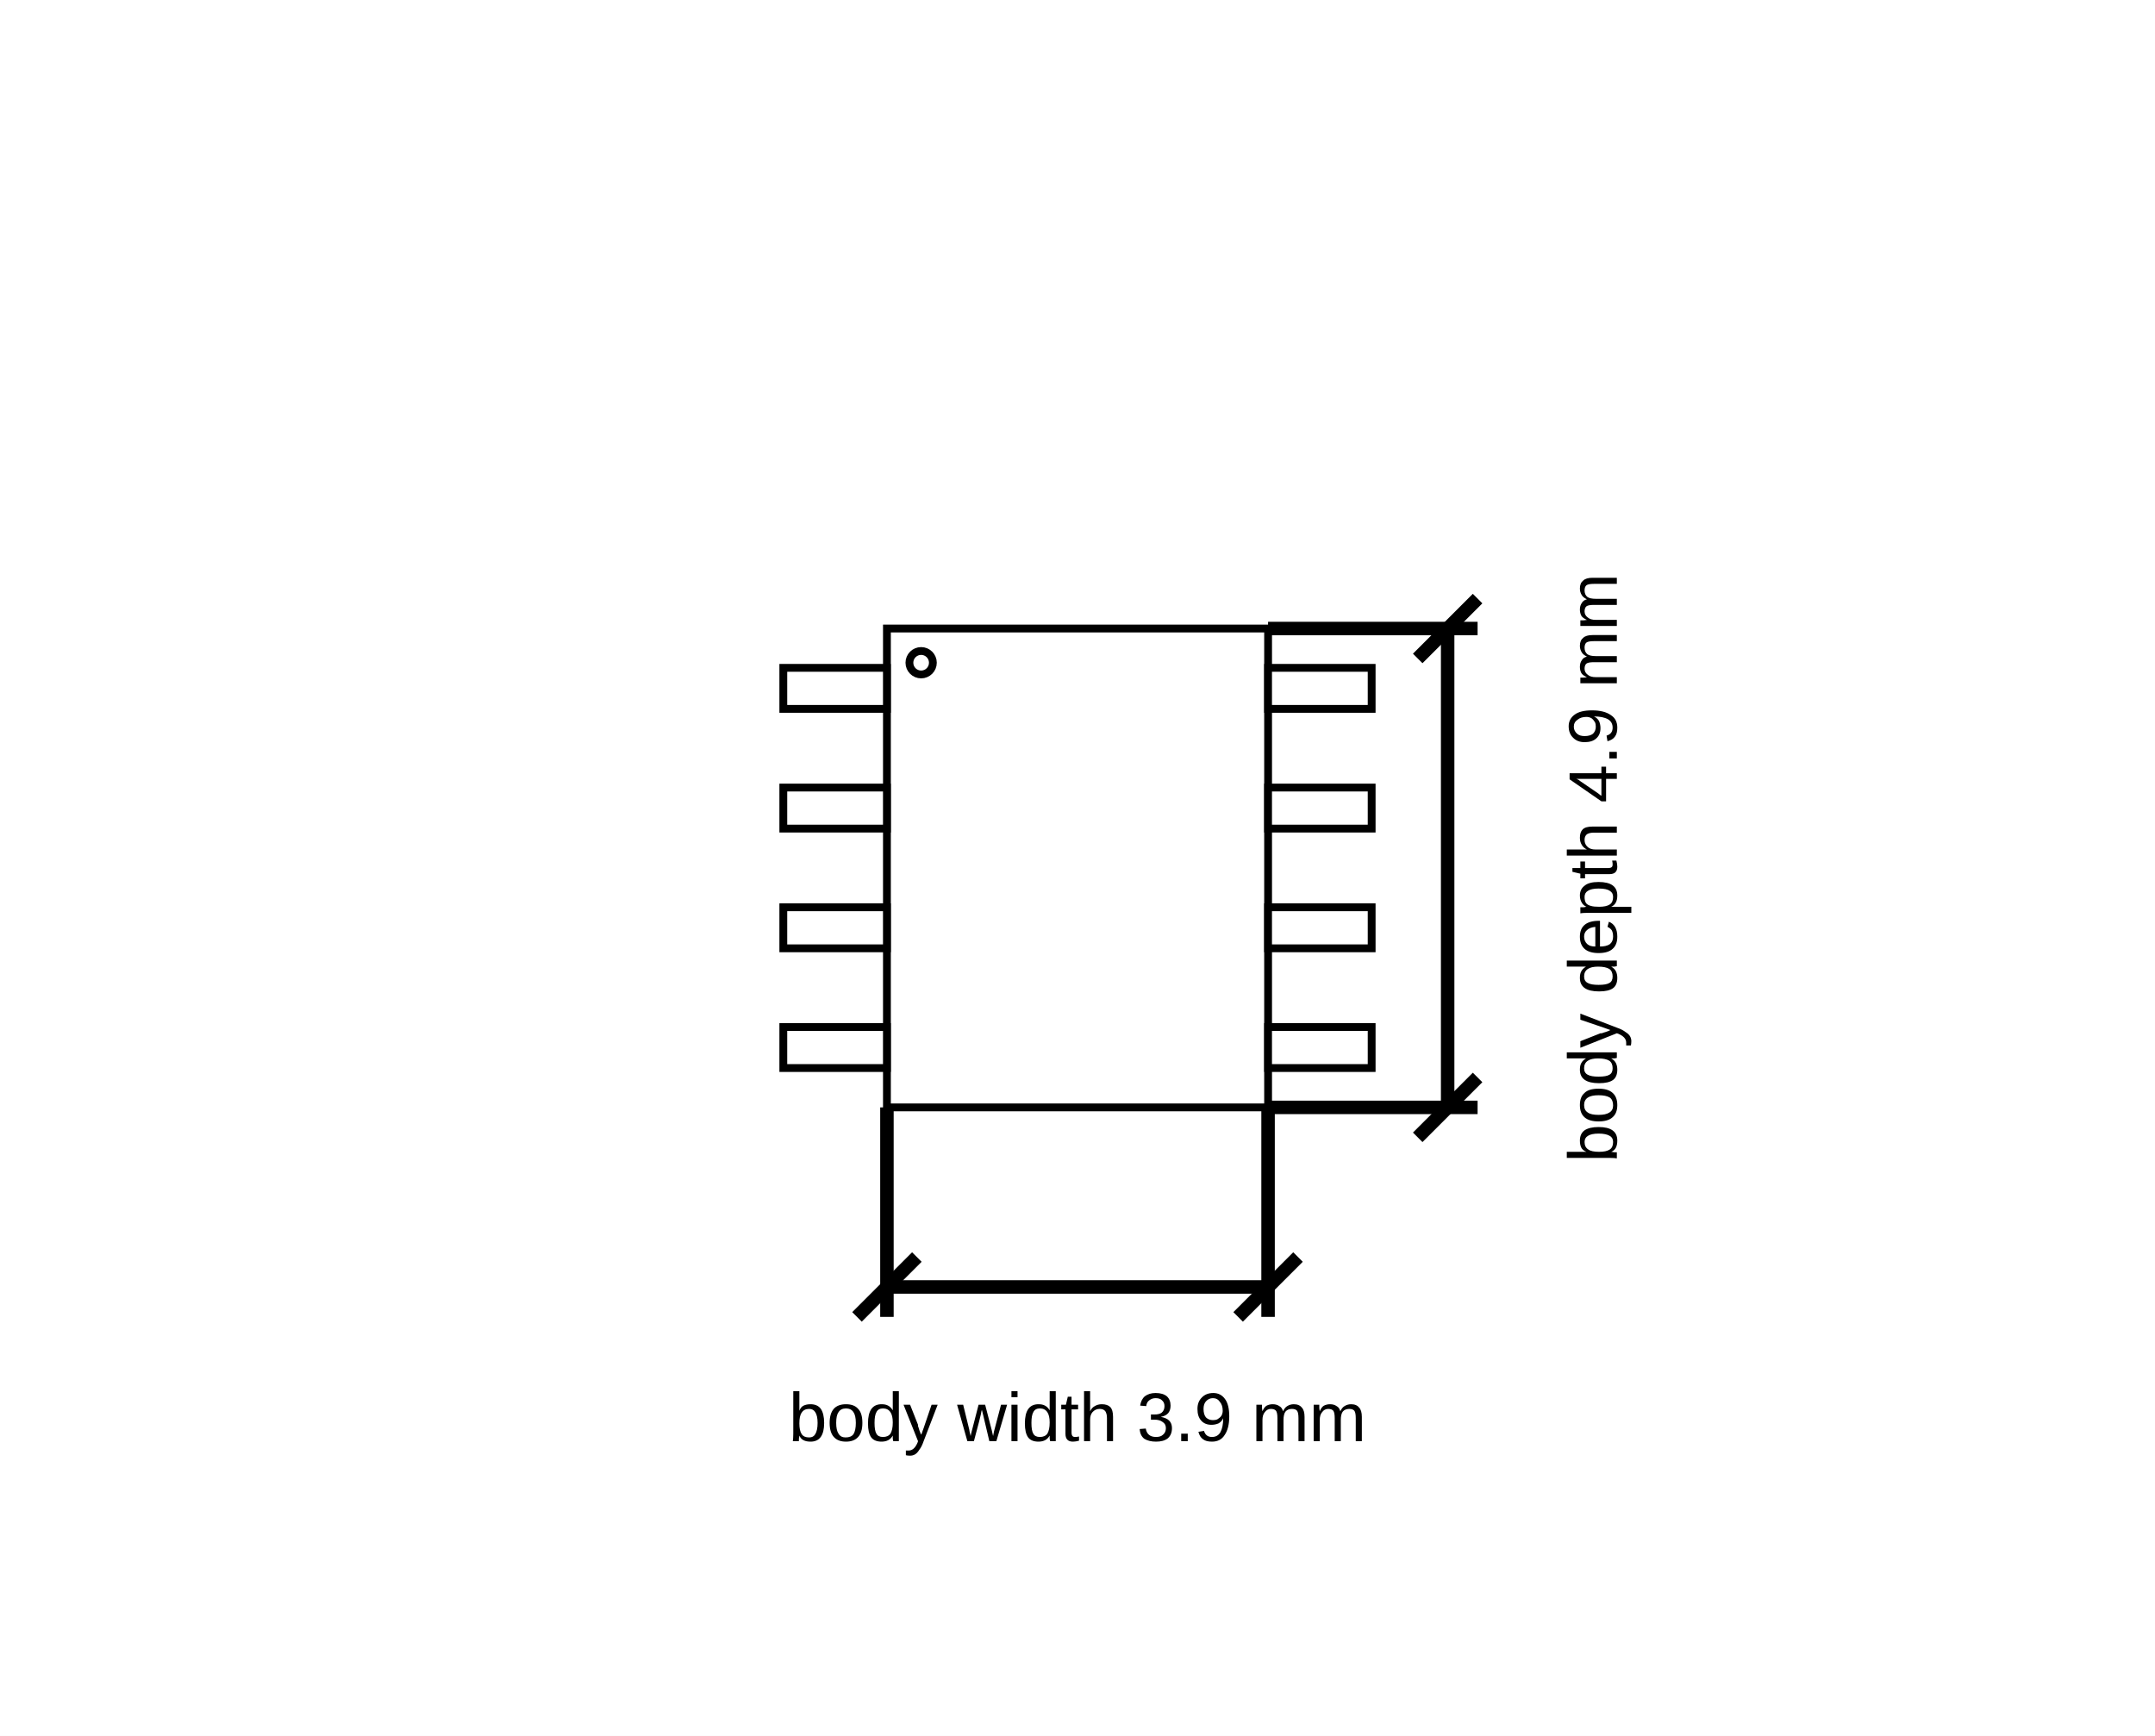
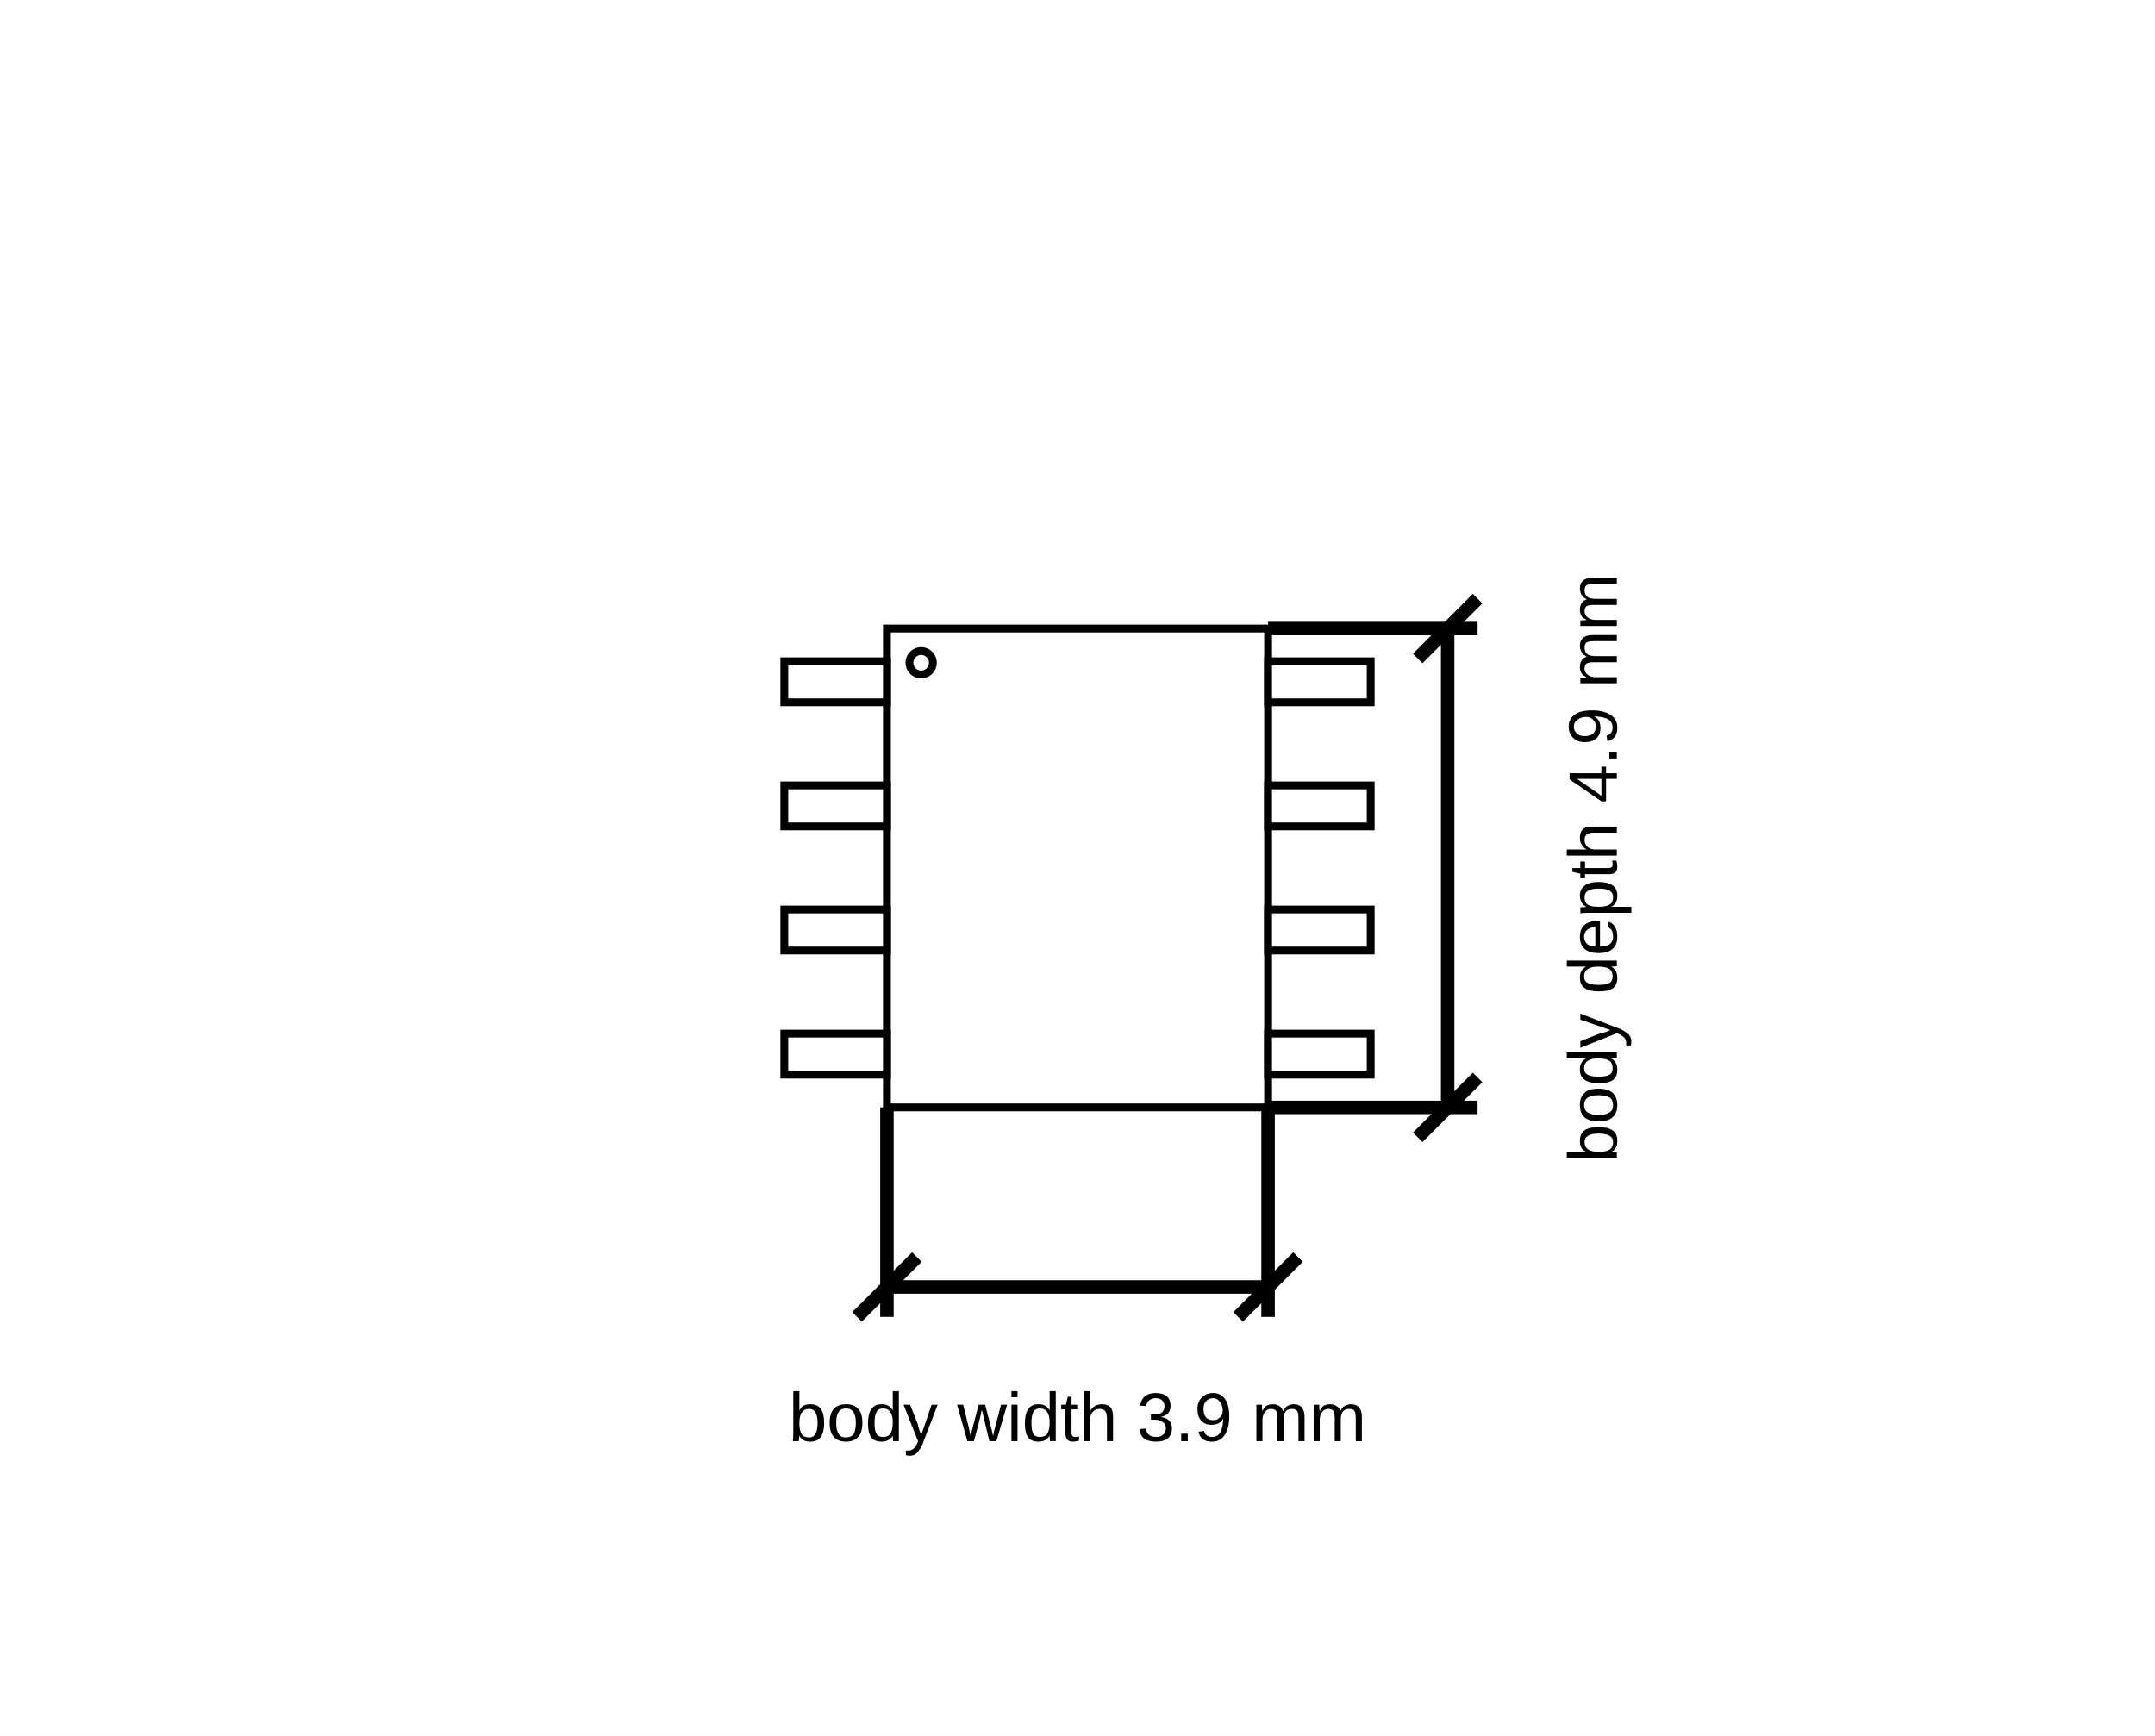
<svg xmlns="http://www.w3.org/2000/svg" width="72mm" height="58mm" viewBox="0 0 72 58">
  <rect x="0" y="0" width="72" height="58" fill="#FFFFFF" stroke="none" />
  <rect x="29.633" y="21" width="12.735" height="16" fill="#FFFFFF" stroke="#000000" stroke-width="0.261" />
-   <rect x="26.171" y="22.314" width="3.461" height="1.371" fill="#FFFFFF" stroke="#000000" stroke-width="0.261" />
-   <rect x="42.367" y="22.314" width="3.461" height="1.371" fill="#FFFFFF" stroke="#000000" stroke-width="0.261" />
-   <rect x="26.171" y="26.314" width="3.461" height="1.371" fill="#FFFFFF" stroke="#000000" stroke-width="0.261" />
-   <rect x="42.367" y="26.314" width="3.461" height="1.371" fill="#FFFFFF" stroke="#000000" stroke-width="0.261" />
-   <rect x="26.171" y="30.314" width="3.461" height="1.371" fill="#FFFFFF" stroke="#000000" stroke-width="0.261" />
-   <rect x="42.367" y="30.314" width="3.461" height="1.371" fill="#FFFFFF" stroke="#000000" stroke-width="0.261" />
-   <rect x="26.171" y="34.314" width="3.461" height="1.371" fill="#FFFFFF" stroke="#000000" stroke-width="0.261" />
-   <rect x="42.367" y="34.314" width="3.461" height="1.371" fill="#FFFFFF" stroke="#000000" stroke-width="0.261" />
+   <rect x="26.204" y="22.094" width="3.429" height="1.371" fill="#FFFFFF" stroke="#000000" stroke-width="0.261" class="pad" />
+   <rect x="26.204" y="26.241" width="3.429" height="1.371" fill="#FFFFFF" stroke="#000000" stroke-width="0.261" class="pad" />
+   <rect x="26.204" y="30.388" width="3.429" height="1.371" fill="#FFFFFF" stroke="#000000" stroke-width="0.261" class="pad" />
+   <rect x="26.204" y="34.535" width="3.429" height="1.371" fill="#FFFFFF" stroke="#000000" stroke-width="0.261" class="pad" />
+   <rect x="42.367" y="34.535" width="3.429" height="1.371" fill="#FFFFFF" stroke="#000000" stroke-width="0.261" class="pad" />
+   <rect x="42.367" y="30.388" width="3.429" height="1.371" fill="#FFFFFF" stroke="#000000" stroke-width="0.261" class="pad" />
+   <rect x="42.367" y="26.241" width="3.429" height="1.371" fill="#FFFFFF" stroke="#000000" stroke-width="0.261" class="pad" />
+   <rect x="42.367" y="22.094" width="3.429" height="1.371" fill="#FFFFFF" stroke="#000000" stroke-width="0.261" class="pad" />
  <circle cx="30.776" cy="22.143" r="0.392" fill="#FFFFFF" stroke="#000000" stroke-width="0.261" />
  <line x1="29.633" y1="37" x2="29.633" y2="44" fill="#000000" stroke="#000000" stroke-width="0.45" />
  <line x1="42.367" y1="37" x2="42.367" y2="44" fill="#000000" stroke="#000000" stroke-width="0.45" />
  <line x1="29.633" y1="43" x2="42.367" y2="43" fill="#000000" stroke="#000000" stroke-width="0.45" />
  <line x1="28.633" y1="44" x2="30.633" y2="42" fill="#000000" stroke="#000000" stroke-width="0.45" />
  <line x1="41.367" y1="44" x2="43.367" y2="42" fill="#000000" stroke="#000000" stroke-width="0.45" />
  <line x1="42.367" y1="37" x2="49.367" y2="37" fill="#000000" stroke="#000000" stroke-width="0.45" />
  <line x1="42.367" y1="21" x2="49.367" y2="21" fill="#000000" stroke="#000000" stroke-width="0.45" />
  <line x1="48.367" y1="37" x2="48.367" y2="21" fill="#000000" stroke="#000000" stroke-width="0.45" />
  <line x1="47.367" y1="38" x2="49.367" y2="36" fill="#000000" stroke="#000000" stroke-width="0.45" />
  <line x1="47.367" y1="22" x2="49.367" y2="20" fill="#000000" stroke="#000000" stroke-width="0.45" />
  <text x="36" y="47.5" font-family="Arial, sans-serif" font-size="2.3" text-anchor="middle" dominant-baseline="middle" fill="#000000">body width 3.9 mm</text>
  <text x="53.367" y="29" font-family="Arial, sans-serif" font-size="2.3" text-anchor="middle" dominant-baseline="middle" fill="#000000" transform="rotate(-90.000,53.3673,29)">body depth 4.9 mm</text>
</svg>
